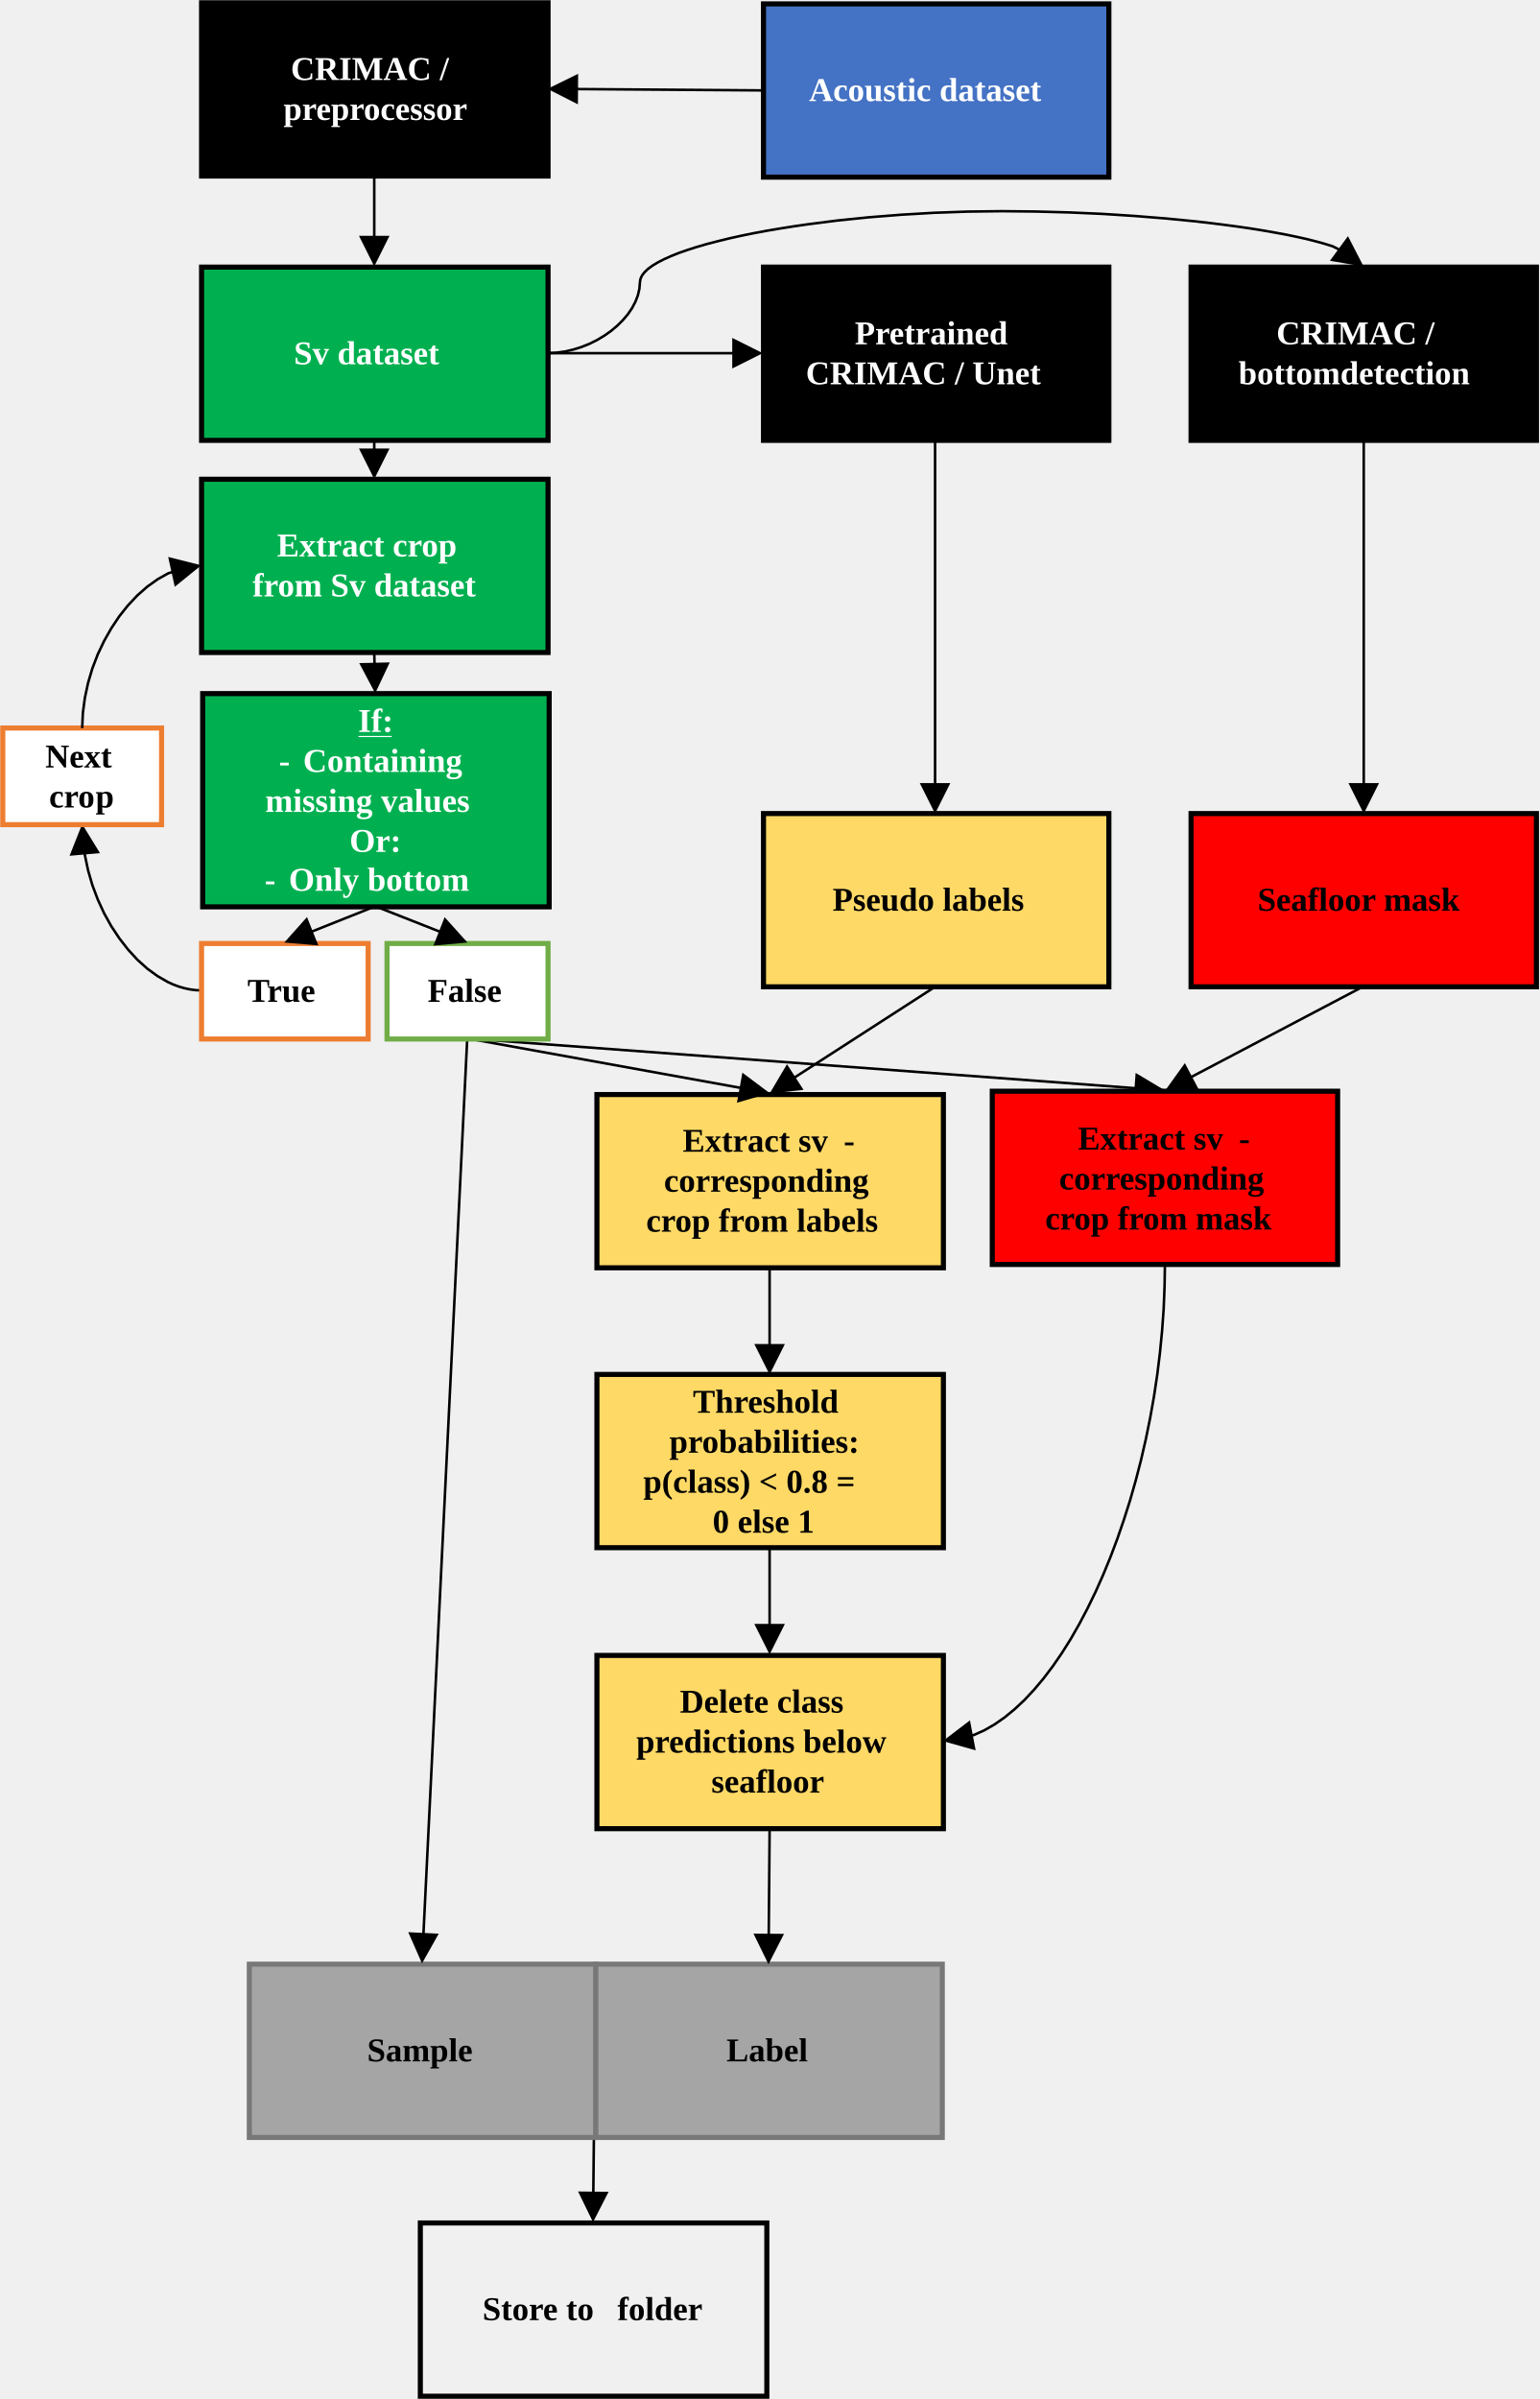
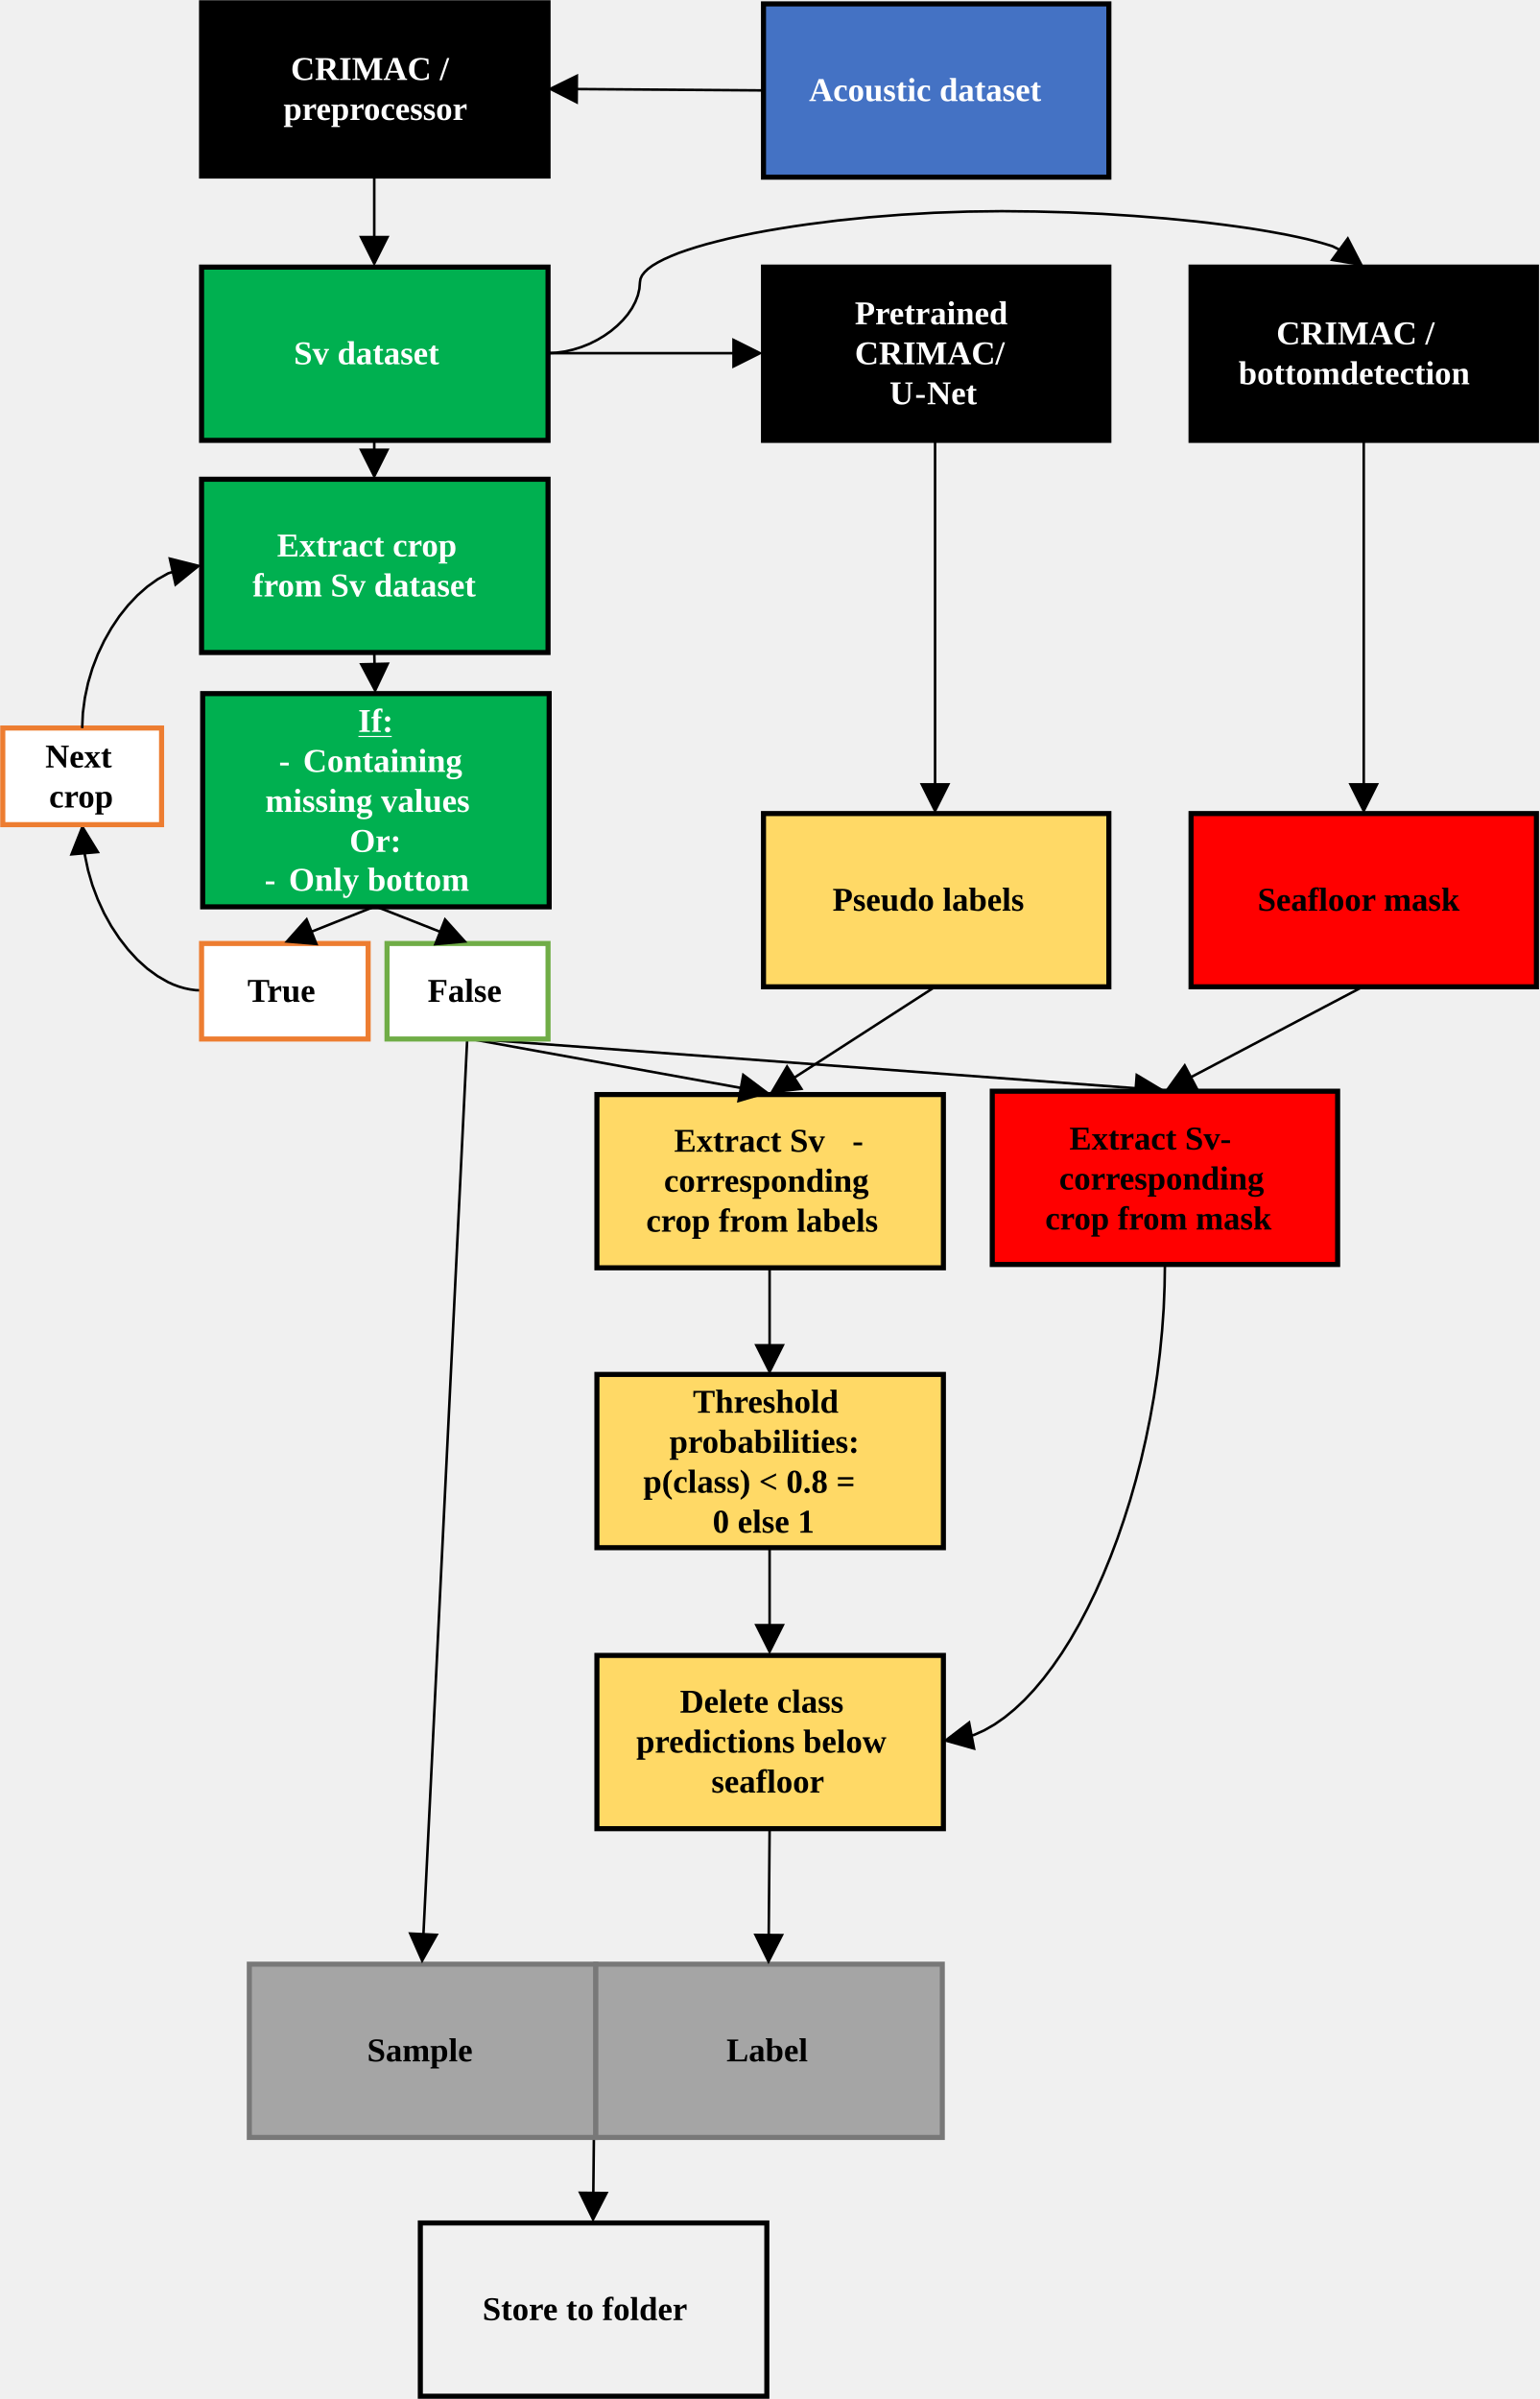
<svg xmlns="http://www.w3.org/2000/svg" width="1386" height="2160" overflow="hidden">
  <defs>
    <clipPath id="clip0">
      <rect x="1084" y="4" width="1386" height="2160" />
    </clipPath>
  </defs>
  <g clip-path="url(#clip0)" transform="translate(-1084 -4)">
    <path d="M1.146-0.012 2.502 131.858 0.211 131.882-1.146 0.012ZM15.059 127.145 1.592 154.785-12.44 127.428Z" transform="matrix(-1 0 0 1 1619.59 1850)" />
    <rect x="1265.5" y="435.5" width="312" height="156" stroke="#000000" stroke-width="4.583" stroke-miterlimit="8" fill="#00B050" />
    <text fill="#FFFFFF" font-family="LM Roman 10,LM Roman 10_MSFontService,sans-serif" font-weight="700" font-size="30" transform="matrix(1 0 0 1 1333.43 505)">Extract crop <tspan font-size="30" x="-22.069" y="36">from Sv dataset</tspan>
    </text>
    <path d="M1422.15 590.973 1422.48 605.283 1420.19 605.336 1419.85 591.026ZM1434.97 600.41 1421.86 628.22 1407.48 601.045Z" />
    <rect x="1266.5" y="628.5" width="312" height="192" stroke="#000000" stroke-width="4.583" stroke-miterlimit="8" fill="#00B050" />
    <text fill="#FFFFFF" font-family="LM Roman 10,LM Roman 10_MSFontService,sans-serif" font-weight="700" font-size="30" transform="matrix(1 0 0 1 1406.46 663)">If:</text>
    <path d="M1406.76 666.608 1436.76 666.608 1436.76 667.608 1406.76 667.608Z" fill="#FFFFFF" fill-rule="evenodd" />
    <text fill="#FFFFFF" font-family="LM Roman 10,LM Roman 10_MSFontService,sans-serif" font-weight="700" font-size="30" transform="matrix(1 0 0 1 1335.12 699)">-<tspan font-size="30" x="21.771" y="0">Containing </tspan>
      <tspan font-size="30" x="-12.306" y="36">missing values</tspan>
      <tspan font-size="30" x="63.594" y="72">Or:</tspan>
      <tspan font-size="30" x="-12.879" y="107">-</tspan>
      <tspan font-size="30" x="8.892" y="107">Only bottom</tspan>
    </text>
    <path d="M1265.13 896.844 1260.07 896.655 1254.91 895.954 1249.83 894.874 1244.81 893.413 1239.8 891.573 1234.83 889.346 1225.17 883.786 1215.82 876.965 1206.86 868.889 1198.42 859.689 1190.55 849.555 1183.25 838.545 1176.71 826.78 1170.99 814.328 1166.08 801.311 1162.18 787.852 1159.28 774.057 1158.81 768.885 1161.1 768.677 1161.56 773.783 1161.54 773.651 1164.42 787.339 1164.39 787.255 1168.27 800.63 1168.24 800.545 1173.12 813.483 1173.09 813.408 1178.77 825.783 1178.73 825.705 1185.23 837.392 1185.19 837.316 1192.44 848.254 1192.39 848.184 1200.2 858.246 1200.14 858.174 1208.51 867.299 1208.44 867.223 1217.31 875.223 1217.22 875.149 1226.47 881.899 1226.37 881.831 1235.93 887.331 1235.83 887.279 1240.7 889.466 1240.63 889.436 1245.56 891.249 1245.49 891.224 1250.43 892.661 1250.34 892.641 1255.34 893.703 1255.26 893.689 1260.32 894.376 1260.21 894.367 1265.21 894.554ZM1146.65 774.531 1157.98 745.949 1174.05 772.163Z" />
    <path d="M1505.08 937.857 2110.22 982.925 2110.05 985.211 1504.91 940.143ZM2106.59 970.016 2132.99 985.77 2104.54 997.44Z" />
    <rect x="1977.5" y="986.5" width="311" height="156" stroke="#000000" stroke-width="4.583" stroke-miterlimit="8" fill="#FF0000" />
-     <text font-family="LM Roman 10,LM Roman 10_MSFontService,sans-serif" font-weight="700" font-size="30" transform="matrix(1 0 0 1 2054.63 1039)">Extract sv<tspan font-size="30" x="144.948" y="0">-</tspan>
-       <tspan font-size="30" x="-16.889" y="36">corresponding </tspan>
-       <tspan font-size="30" x="-29.494" y="72">crop from mask</tspan>
+     <text font-family="LM Roman 10,LM Roman 10_MSFontService,sans-serif" font-weight="700" font-size="30" transform="matrix(1 0 0 1 2046.91 1039)">Extract  Sv-<tspan font-size="30" x="-9.167" y="36">corresponding </tspan>
+       <tspan font-size="30" x="-21.771" y="72">crop from mask</tspan>
    </text>
    <rect x="1621.5" y="989.5" width="312" height="156" stroke="#000000" stroke-width="4.583" stroke-miterlimit="8" fill="#FFD966" />
-     <text font-family="LM Roman 10,LM Roman 10_MSFontService,sans-serif" font-weight="700" font-size="30" transform="matrix(1 0 0 1 1698.74 1041)">Extract sv<tspan font-size="30" x="144.948" y="0">-</tspan>
-       <tspan font-size="30" x="-16.89" y="36">corresponding </tspan>
-       <tspan font-size="30" x="-32.931" y="72">crop from labels</tspan>
+     <text font-family="LM Roman 10,LM Roman 10_MSFontService,sans-serif" font-weight="700" font-size="30" transform="matrix(1 0 0 1 1691.02 1041)">Extract  Sv<tspan font-size="30" x="160.417" y="0">-</tspan>
+       <tspan font-size="30" x="-9.167" y="36">corresponding </tspan>
+       <tspan font-size="30" x="-25.208" y="72">crop from labels</tspan>
    </text>
    <path d="M1505.2 937.873 1754.76 983.035 1754.35 985.29 1504.8 940.128ZM1752.49 969.816 1777.1 988.244 1747.59 996.877Z" />
    <rect x="1621.5" y="1241.5" width="312" height="156" stroke="#000000" stroke-width="4.583" stroke-miterlimit="8" fill="#FFD966" />
    <text font-family="LM Roman 10,LM Roman 10_MSFontService,sans-serif" font-weight="700" font-size="30" transform="matrix(1 0 0 1 1707.92 1276)">Threshold <tspan font-size="30" x="-21.198" y="36">probabilities:</tspan>
      <tspan font-size="30" x="-44.688" y="72">p(class) &lt; 0.8 = </tspan>
      <tspan font-size="30" x="17.761" y="108">0 else 1</tspan>
    </text>
    <path d="M1778.15 1145 1778.15 1218.73 1775.85 1218.73 1775.85 1145ZM1790.75 1214.14 1777 1241.64 1763.25 1214.14Z" />
    <rect x="1621.5" y="1494.5" width="312" height="156" stroke="#000000" stroke-width="4.583" stroke-miterlimit="8" fill="#FFD966" />
    <text font-family="LM Roman 10,LM Roman 10_MSFontService,sans-serif" font-weight="700" font-size="30" transform="matrix(1 0 0 1 1696.19 1546)">Delete class <tspan font-size="30" x="-39.256" y="36">predictions below </tspan>
      <tspan font-size="30" x="28.348" y="72">seafloor</tspan>
    </text>
    <path d="M2134.13 1142.02 2133.81 1162.16 2133 1182.31 2131.56 1202.35 2129.62 1222.25 2127.18 1242.03 2124.24 1261.62 2120.79 1280.96 2116.91 1299.99 2112.59 1318.77 2107.84 1337.11 2102.7 1355.14 2097.13 1372.67 2091.25 1389.76 2084.99 1406.36 2078.41 1422.39 2071.52 1437.86 2064.32 1452.64 2056.86 1466.8 2049.15 1480.28 2041.19 1492.94 2032.97 1504.86 2024.56 1515.96 2015.96 1526.2 2007.23 1535.5 1998.3 1543.86 1989.24 1551.29 1980.09 1557.66 1970.82 1562.96 1961.4 1567.22 1955.73 1568.44 1955.25 1566.2 1960.8 1565 1960.57 1565.08 1969.82 1560.89 1969.73 1560.94 1978.91 1555.69 1978.83 1555.75 1987.89 1549.43 1987.82 1549.49 1996.82 1542.11 1996.76 1542.16 2005.64 1533.85 2005.58 1533.9 2014.27 1524.65 2014.23 1524.7 2022.79 1514.51 2022.76 1514.56 2031.13 1503.5 2031.1 1503.54 2039.29 1491.66 2039.26 1491.7 2047.2 1479.08 2047.17 1479.12 2054.86 1465.68 2054.84 1465.72 2062.28 1451.59 2062.26 1451.62 2069.45 1436.87 2069.43 1436.91 2076.31 1421.47 2076.3 1421.5 2082.86 1405.5 2082.85 1405.53 2089.1 1388.97 2089.09 1389 2094.96 1371.94 2094.95 1371.97 2100.51 1354.47 2100.5 1354.5 2105.63 1336.5 2105.62 1336.52 2110.37 1318.21 2110.36 1318.24 2114.68 1299.49 2114.67 1299.52 2118.55 1280.52 2118.54 1280.55 2121.98 1261.24 2121.97 1261.27 2124.91 1241.7 2124.91 1241.73 2127.34 1221.98 2127.34 1222.01 2129.28 1202.14 2129.28 1202.17 2130.71 1182.17 2130.71 1182.2 2131.52 1162.08 2131.52 1162.11 2131.84 1141.98ZM1962.57 1579.97 1932.98 1571.62 1957.41 1552.96Z" />
    <path d="M1778.15 1397 1778.15 1470.73 1775.85 1470.73 1775.85 1397ZM1790.75 1466.14 1777 1493.64 1763.25 1466.14Z" />
    <rect x="1308.5" y="1772.5" width="312" height="156" stroke="#787878" stroke-width="4.583" stroke-miterlimit="8" fill="#A5A5A5" />
    <text font-family="LM Roman 10,LM Roman 10_MSFontService,sans-serif" font-weight="700" font-size="30" transform="matrix(1 0 0 1 1414.57 1860)">Sample</text>
    <rect x="1620.5" y="1772.5" width="312" height="156" stroke="#787878" stroke-width="4.583" stroke-miterlimit="8" fill="#A5A5A5" />
    <text font-family="LM Roman 10,LM Roman 10_MSFontService,sans-serif" font-weight="700" font-size="30" transform="matrix(1 0 0 1 1738.13 1860)">Label</text>
    <path d="M1.144-0.056 40.753 809.878 38.464 809.989-1.144 0.056ZM53.118 804.686 40.728 832.825 25.651 806.029Z" transform="matrix(-1 0 0 1 1504.73 939)" />
    <path d="M1.146-0.01 1.974 99.655-0.317 99.674-1.146 0.01ZM14.54 94.967 1.019 122.58-12.959 95.196Z" transform="matrix(-1 0 0 1 1777.02 1650)" />
    <rect x="1462.5" y="2005.5" width="312" height="156" stroke="#000000" stroke-width="4.583" stroke-miterlimit="8" fill="none" />
-     <text font-family="LM Roman 10,LM Roman 10_MSFontService,sans-serif" font-weight="700" font-size="30" transform="matrix(1 0 0 1 1518.47 2093)">Store to <tspan font-size="30" x="121.458" y="0">folder</tspan>
-     </text>
+     <text font-family="LM Roman 10,LM Roman 10_MSFontService,sans-serif" font-weight="700" font-size="30" transform="matrix(1 0 0 1 1518.47 2093)">Store to folder</text>
    <rect x="1265.5" y="244.5" width="312" height="156" stroke="#000000" stroke-width="4.583" stroke-miterlimit="8" fill="#00B050" />
    <text fill="#FFFFFF" font-family="LM Roman 10,LM Roman 10_MSFontService,sans-serif" font-weight="700" font-size="30" transform="matrix(1 0 0 1 1348.6 332)">Sv dataset  </text>
    <rect x="1771.5" y="244.5" width="311" height="156" stroke="#000000" stroke-width="4.583" stroke-miterlimit="8" />
-     <text fill="#FFFFFF" font-family="LM Roman 10,LM Roman 10_MSFontService,sans-serif" font-weight="700" font-size="30" transform="matrix(1 0 0 1 1853.7 314)">Pretrained <tspan font-size="30" x="-44.115" y="36">CRIMAC / Unet</tspan>
+     <text fill="#FFFFFF" font-family="LM Roman 10,LM Roman 10_MSFontService,sans-serif" font-weight="700" font-size="30" transform="matrix(1 0 0 1 1853.7 296)">Pretrained <tspan font-size="30" x="0" y="36">CRIMAC/</tspan>
+       <tspan font-size="30" x="31.235" y="72">U</tspan>
+       <tspan font-size="30" x="54.152" y="72">-</tspan>
+       <tspan font-size="30" x="65.038" y="72">Net</tspan>
    </text>
    <path d="M1422.15 400 1422.15 412.429 1419.85 412.429 1419.85 400ZM1434.75 407.846 1421 435.346 1407.25 407.846Z" />
    <path d="M1577 320.854 1747.94 320.855 1747.94 323.146 1577 323.146ZM1743.36 308.25 1770.86 322 1743.36 335.75Z" />
    <rect x="1265.5" y="6.5" width="312" height="156" stroke="#000000" stroke-width="4.583" stroke-miterlimit="8" />
    <text fill="#FFFFFF" font-family="LM Roman 10,LM Roman 10_MSFontService,sans-serif" font-weight="700" font-size="30" transform="matrix(1 0 0 1 1345.82 76)">CRIMAC /<tspan font-size="30" x="-6.577" y="36">preprocessor</tspan>
    </text>
    <path d="M1422.15 162 1422.15 220.899 1419.85 220.899 1419.85 162ZM1434.75 216.316 1421 243.816 1407.25 216.316Z" />
    <rect x="1771.5" y="736.5" width="311" height="156" stroke="#000000" stroke-width="4.583" stroke-miterlimit="8" fill="#FFD966" />
    <text font-family="LM Roman 10,LM Roman 10_MSFontService,sans-serif" font-weight="700" font-size="30" transform="matrix(1 0 0 1 1833.65 824)">Pseudo labels</text>
    <path d="M1927.15 400 1927.15 713.651 1924.85 713.651 1924.85 400ZM1939.75 709.068 1926 736.568 1912.25 709.068Z" />
    <path d="M0.621-0.963 131.149 83.255 129.907 85.181-0.621 0.963ZM134.131 70.18 149.784 96.643 119.222 93.287Z" transform="matrix(-1 0 0 1 1926.78 892)" />
    <rect x="2156.5" y="244.5" width="311" height="156" stroke="#000000" stroke-width="4.583" stroke-miterlimit="8" />
    <text fill="#FFFFFF" font-family="LM Roman 10,LM Roman 10_MSFontService,sans-serif" font-weight="700" font-size="30" transform="matrix(1 0 0 1 2233.32 314)">CRIMAC / <tspan font-size="30" x="-34.1" y="36">bottomdetection</tspan>
    </text>
    <rect x="2156.5" y="736.5" width="311" height="156" stroke="#000000" stroke-width="4.583" stroke-miterlimit="8" fill="#FF0000" />
    <text font-family="LM Roman 10,LM Roman 10_MSFontService,sans-serif" font-weight="700" font-size="30" transform="matrix(1 0 0 1 2216.41 824)">Seafloor mask</text>
    <path d="M2313.15 400 2313.15 713.651 2310.85 713.651 2310.85 400ZM2325.75 709.068 2312 736.568 2298.25 709.068Z" />
    <path d="M0.534-1.014 159.21 82.483 158.143 84.511-0.534 1.014ZM161.023 69.195 178.956 94.169 148.217 93.531Z" transform="matrix(-1 0 0 1 2311.96 892)" />
    <rect x="1771.5" y="7.5" width="311" height="156" stroke="#000000" stroke-width="4.583" stroke-miterlimit="8" fill="#4472C4" />
    <text fill="#FFFFFF" font-family="LM Roman 10,LM Roman 10_MSFontService,sans-serif" font-weight="700" font-size="30" transform="matrix(1 0 0 1 1812.45 95)">Acoustic dataset </text>
    <path d="M1770.85 86.545 1599.91 85.311 1599.92 83.019 1770.87 84.253ZM1604.4 97.948 1577 84 1604.6 70.449Z" />
    <rect x="1265.5" y="853.5" width="150" height="86" stroke="#ED7D31" stroke-width="4.583" stroke-miterlimit="8" fill="#FFFFFF" />
    <text font-family="LM Roman 10,LM Roman 10_MSFontService,sans-serif" font-weight="700" font-size="30" transform="matrix(1 0 0 1 1306.8 906)">True</text>
    <rect x="1432.5" y="853.5" width="145" height="86" stroke="#70AD47" stroke-width="4.583" stroke-miterlimit="8" fill="#FFFFFF" />
    <text font-family="LM Roman 10,LM Roman 10_MSFontService,sans-serif" font-weight="700" font-size="30" transform="matrix(1 0 0 1 1469.05 906)">False</text>
    <rect x="1086.5" y="659.5" width="143" height="87" stroke="#ED7D31" stroke-width="4.583" stroke-miterlimit="8" fill="#FFFFFF" />
-     <text font-family="LM Roman 10,LM Roman 10_MSFontService,sans-serif" font-weight="700" font-size="30" transform="matrix(1 0 0 1 1124.74 695)">Next<tspan font-size="30" x="3.438" y="36">cro</tspan>
-       <tspan font-size="30" x="45.26" y="36">p</tspan>
+     <text font-family="LM Roman 10,LM Roman 10_MSFontService,sans-serif" font-weight="700" font-size="30" transform="matrix(1 0 0 1 1124.74 695)">Next <tspan font-size="30" x="3.438" y="36">crop</tspan>
    </text>
    <path d="M1156.86 659.544 1157.48 645.744 1159.31 632.025 1162.2 618.562 1166.1 605.414 1171.01 592.644 1176.8 580.442 1183.34 568.931 1190.57 558.107 1198.51 548.157 1206.95 539.208 1215.91 531.323 1225.26 524.628 1234.98 519.163 1242.53 516.812 1243.21 519 1235.78 521.315 1236 521.22 1226.44 526.595 1226.54 526.527 1217.29 533.152 1217.38 533.081 1208.51 540.893 1208.58 540.82 1200.21 549.695 1200.27 549.623 1192.4 559.498 1192.45 559.42 1185.27 570.17 1185.31 570.099 1178.81 581.537 1178.85 581.462 1173.1 593.587 1173.13 593.507 1168.26 606.194 1168.29 606.109 1164.41 619.172 1164.43 619.087 1161.56 632.462 1161.57 632.372 1159.76 645.997 1159.77 645.898 1159.14 659.648ZM1235.43 505.466 1265.25 512.971 1241.36 532.321Z" />
    <path d="M1422.42 818.934 1484.02 843.187 1483.18 845.319 1421.58 821.066ZM1484.37 829.78 1504.93 852.648 1474.3 855.368Z" />
    <path d="M0.424-1.064 61.038 23.098 60.19 25.227-0.424 1.064ZM61.448 9.693 81.902 32.648 51.265 35.238Z" transform="matrix(-1 0 0 1 1421.9 820)" />
    <path d="M0.055-1.145 7.919-0.767 15.707 0.309 23.424 2.08 30.946 4.419 38.22 7.329 45.175 10.807 51.749 14.726 57.95 19.092 63.586 23.84 68.717 28.909 73.225 34.242 77.108 39.907 80.169 45.712 82.473 51.662 83.885 57.76 84.392 63.842 84.38 63.749 84.88 66.749 84.792 66.46 86.167 69.46 86.025 69.229 88.338 72.166 88.231 72.048 91.356 75.048 91.241 74.951 95.241 77.889 95.15 77.829 99.963 80.704 99.901 80.67 105.464 83.545 105.404 83.516 111.716 86.328 111.677 86.312 118.677 89.124 118.625 89.105 126.375 91.792 126.35 91.784 134.725 94.472 134.696 94.463 143.696 97.088 143.663 97.079 153.288 99.579 153.275 99.575 163.4 102.075 163.374 102.069 174.061 104.444 174.043 104.44 185.293 106.753 185.273 106.749 196.961 108.936 196.942 108.933 209.067 110.995 209.055 110.993 221.618 112.993 221.602 112.991 234.539 114.866 234.52 114.863 261.458 118.301 261.429 118.298 289.554 121.173 289.528 121.17 318.591 123.483 318.567 123.481 348.317 125.231 348.29 125.23 378.603 126.292 378.577 126.292 409.077 126.667 409.051 126.667 439.551 126.354 439.532 126.355 469.782 125.542 469.762 125.543 499.575 124.23 499.551 124.232 528.614 122.357 528.596 122.358 556.721 120.108 556.701 120.11 583.639 117.485 583.618 117.487 596.556 115.987 596.546 115.988 609.109 114.425 609.098 114.427 621.223 112.802 621.211 112.803 632.899 111.116 632.879 111.119 644.067 109.306 644.052 109.309 654.74 107.434 654.73 107.436 664.918 105.561 664.892 105.566 674.517 103.566 674.501 103.569 683.501 101.569 683.468 101.577 691.843 99.452 691.82 99.458 699.507 97.333 699.474 97.343 706.536 95.156 706.366 95.224 715.87 90.505 716.889 92.558 707.302 97.317 700.135 99.537 692.419 101.67 684.015 103.802 674.991 105.808 665.345 107.812 655.14 109.69 644.441 111.567 633.236 113.383 621.533 115.072 609.397 116.699 596.824 118.263 583.872 119.764 556.914 122.391 528.77 124.643 499.687 126.519 469.853 127.833 439.584 128.646 409.061 128.958 378.535 128.583 348.196 127.52 318.421 125.768 289.334 123.454 261.182 120.576 234.22 117.135 221.265 115.258 208.689 113.256 196.549 111.191 184.842 108.999 173.573 106.683 162.863 104.303 152.719 101.798 143.07 99.292 134.039 96.658 125.637 93.962 117.848 91.261 110.803 88.43 104.441 85.596 98.818 82.689 93.928 79.768 89.823 76.754 86.587 73.646 84.14 70.539 82.645 67.276 82.112 64.079 81.608 58.033 81.634 58.196 80.259 52.258 80.306 52.414 78.056 46.601 78.112 46.722 75.112 41.035 75.18 41.148 71.367 35.585 71.437 35.677 67 30.427 67.07 30.503 62.007 25.503 62.074 25.564 56.512 20.876 56.59 20.937 50.465 16.624 50.538 16.672 44.038 12.797 44.113 12.837 37.238 9.4 37.324 9.439 30.137 6.564 30.222 6.594 22.785 4.282 22.869 4.304 15.244 2.554 15.343 2.573 7.656 1.51 7.758 1.52-0.055 1.145ZM704.562 83.141 734.875 78 720.8 105.335Z" transform="matrix(1 0 0 -1 1577 321.953)" />
  </g>
</svg>
